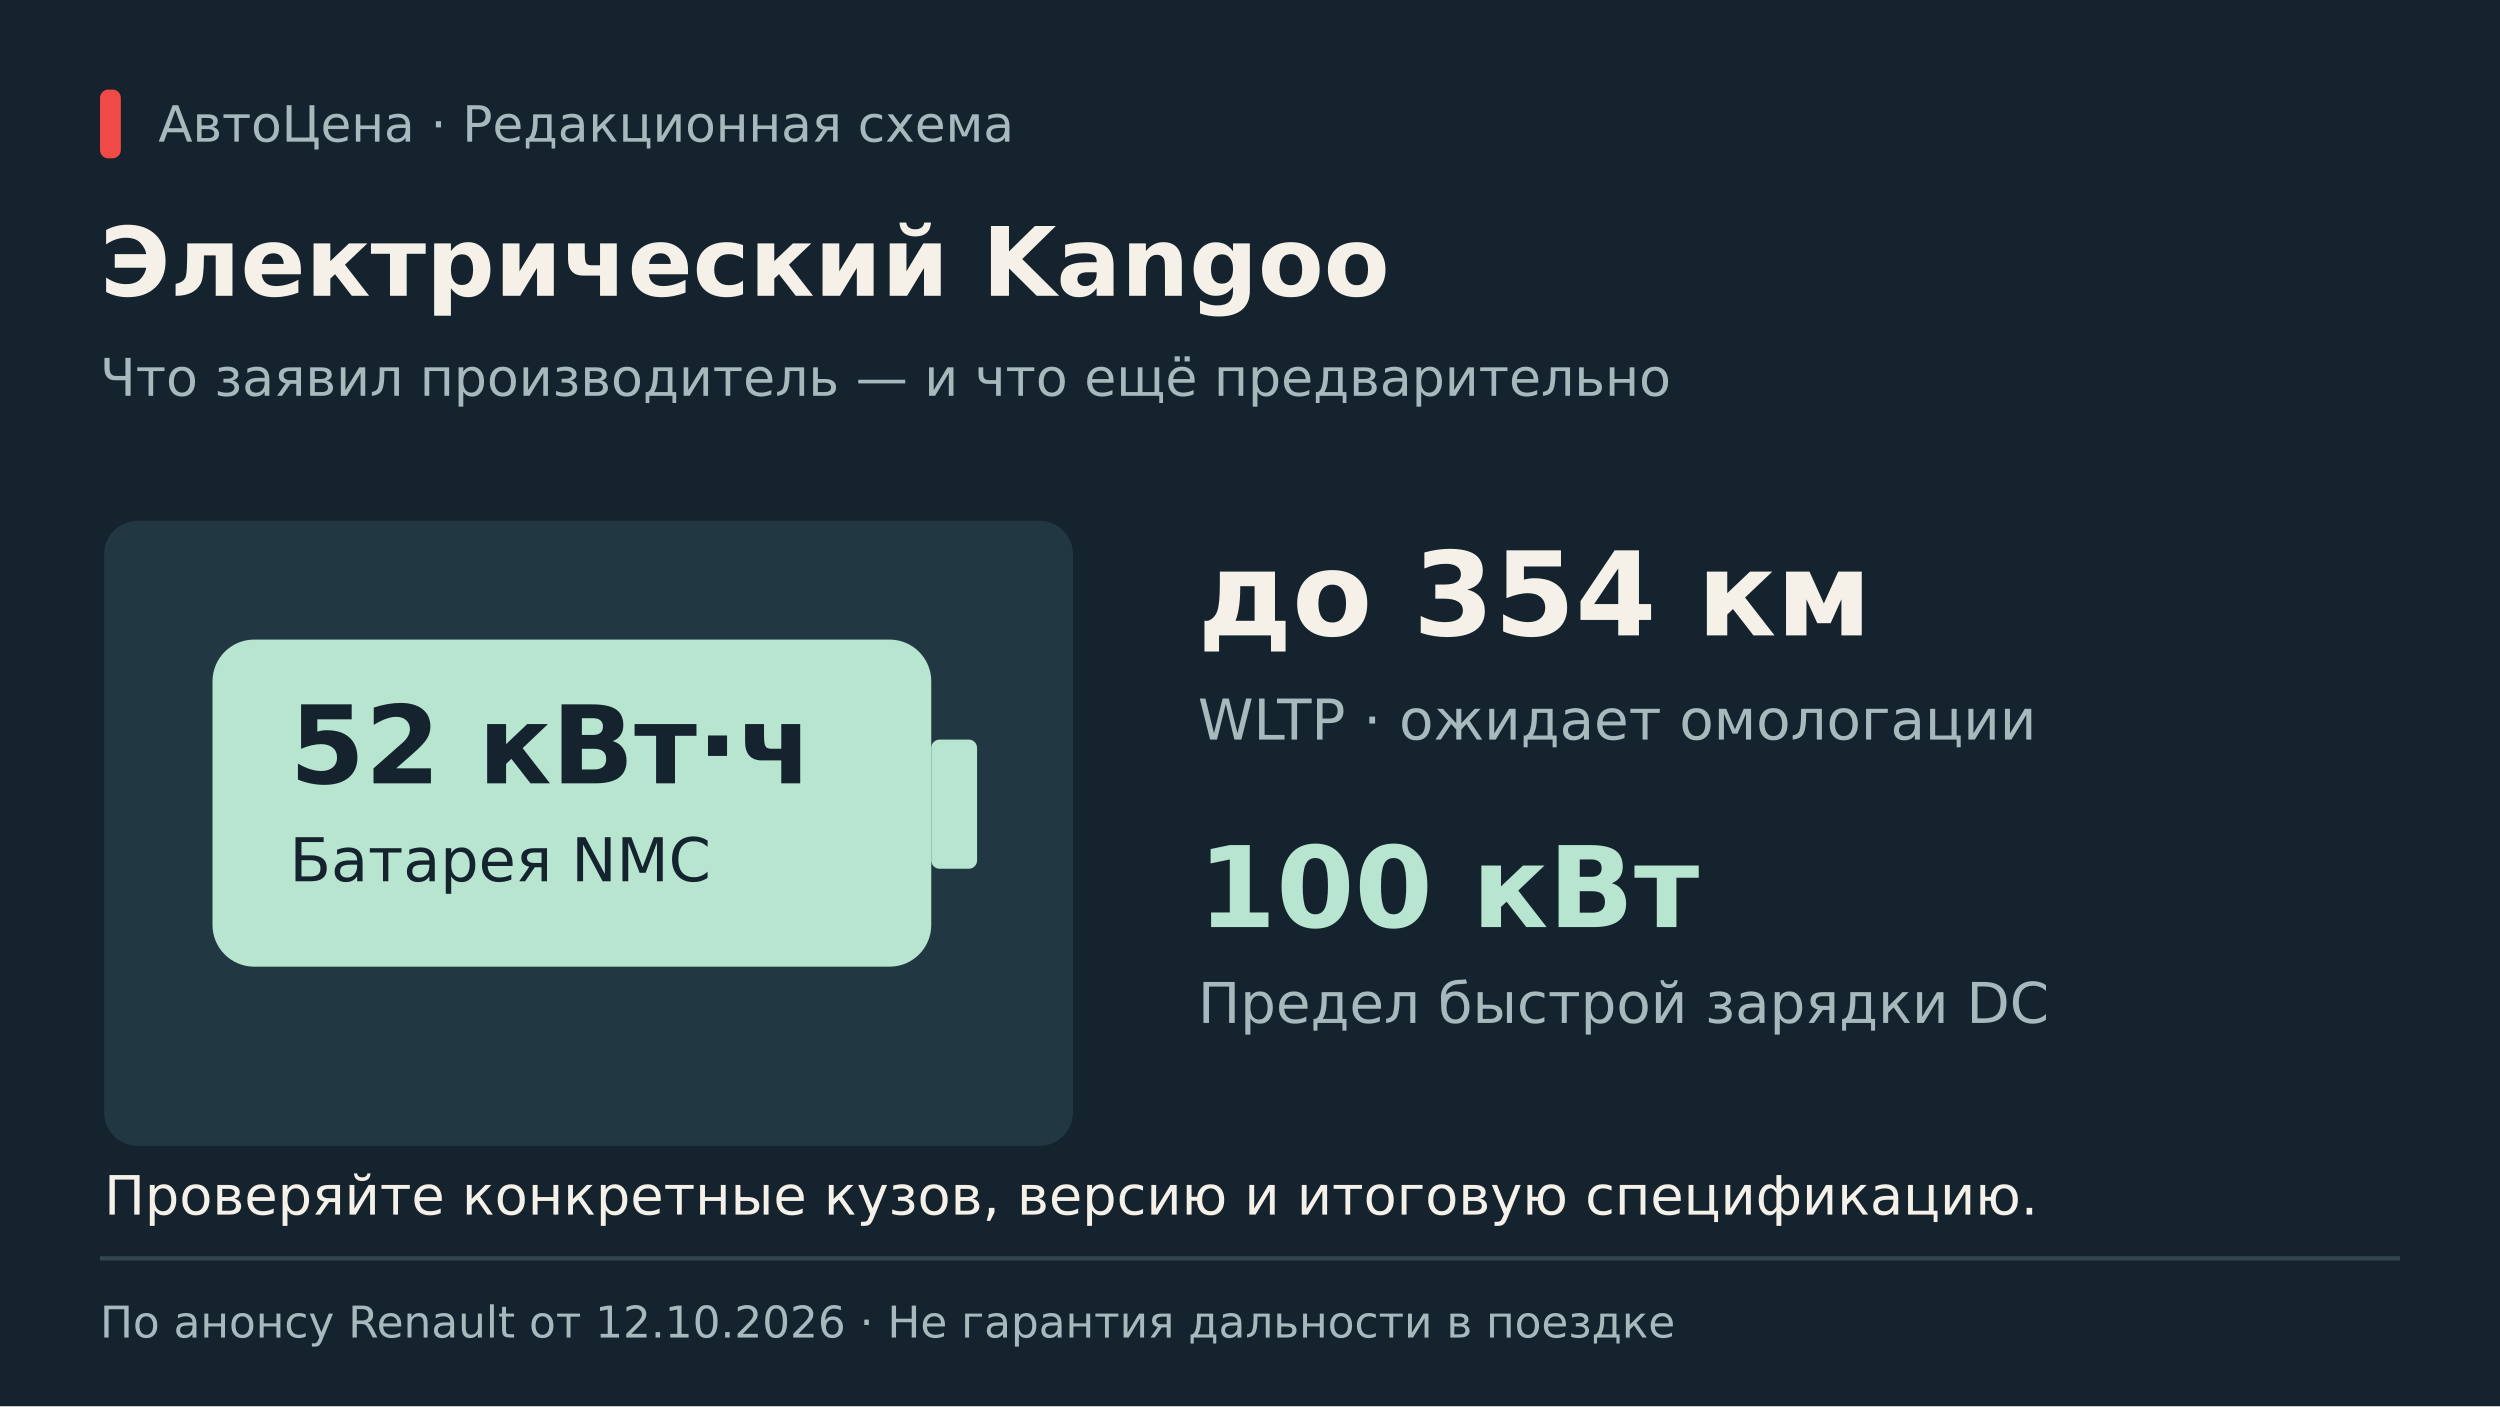
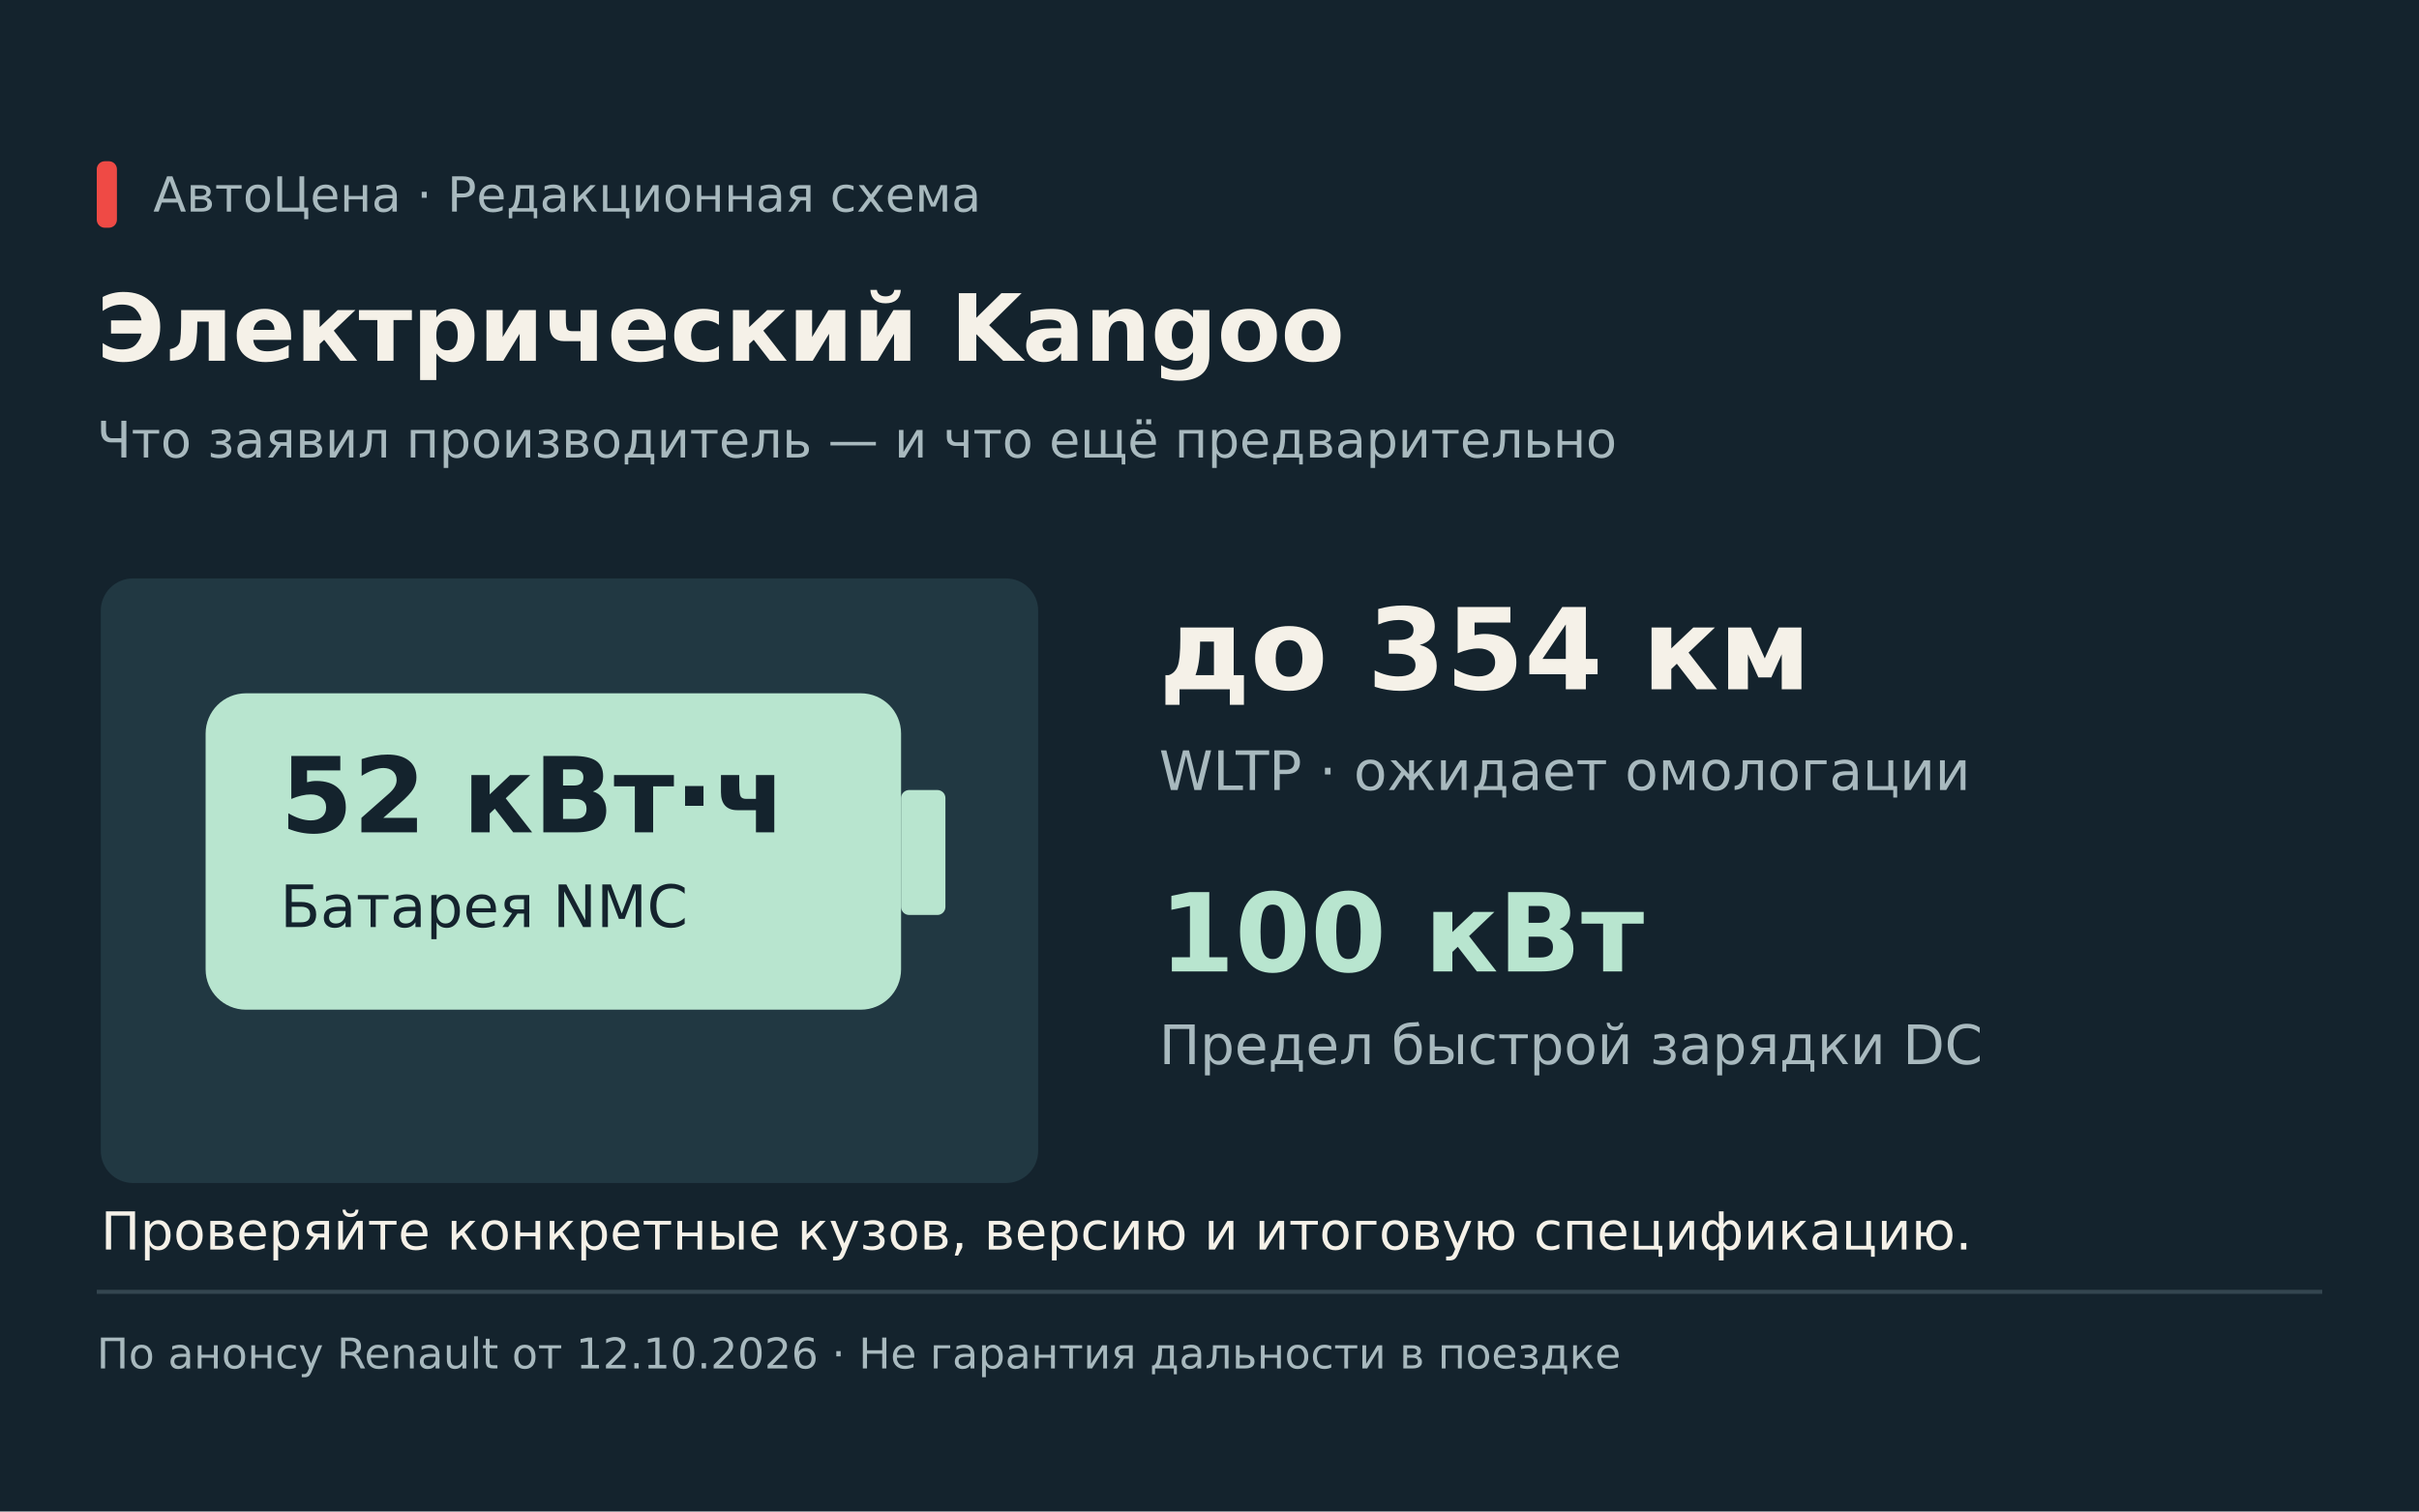
- <svg xmlns="http://www.w3.org/2000/svg" width="1200" height="675" viewBox="0 0 1200 675" role="img">
-   <rect width="1200" height="675" fill="#14232d" />
-   <g font-family="DejaVu Sans, sans-serif">
+ <svg xmlns="http://www.w3.org/2000/svg" width="1200" height="750" viewBox="0 0 1200 750" role="img">
+   <rect width="1200" height="750" fill="#14232d" />
+   <g transform="translate(0,37)" font-family="DejaVu Sans, sans-serif">
    <rect x="48" y="43" width="10" height="33" rx="4" fill="#ef4a45" />
    <text x="76" y="68" font-size="24" fill="#a8b9be" font-weight="400">АвтоЦена · Редакционная схема</text>
    <text x="48" y="142" font-size="46" fill="#f5f1e8" font-weight="700">Электрический Kangoo</text>
    <text x="48" y="190" font-size="25" fill="#a8b9be" font-weight="400">Что заявил производитель — и что ещё предварительно</text>
    <rect x="50" y="250" width="465" height="300" rx="16" fill="#213842" />
    <rect x="102" y="307" width="345" height="157" rx="20" fill="#b8e5cf" />
    <rect x="447" y="355" width="22" height="62" rx="4" fill="#b8e5cf" />
    <text x="139" y="376" font-size="52" fill="#14232d" font-weight="700">52 кВт·ч</text>
    <text x="139" y="423" font-size="29" fill="#14232d" font-weight="400">Батарея NMC</text>
    <text x="575" y="305" font-size="56" fill="#f5f1e8" font-weight="700">до 354 км</text>
    <text x="575" y="355" font-size="27" fill="#a8b9be" font-weight="400">WLTP · ожидает омологации</text>
    <text x="575" y="445" font-size="54" fill="#b8e5cf" font-weight="700">100 кВт</text>
    <text x="575" y="491" font-size="27" fill="#a8b9be" font-weight="400">Предел быстрой зарядки DC</text>
    <text x="50" y="583" font-size="26" fill="#f5f1e8" font-weight="400">Проверяйте конкретные кузов, версию и итоговую спецификацию.</text>
    <path d="M48 604 L1152 604" fill="none" stroke="#344650" stroke-width="2" />
    <text x="48" y="642" font-size="21" fill="#a8b9be" font-weight="400">По анонсу Renault от 12.10.2026 · Не гарантия дальности в поездке</text>
  </g>
</svg>
